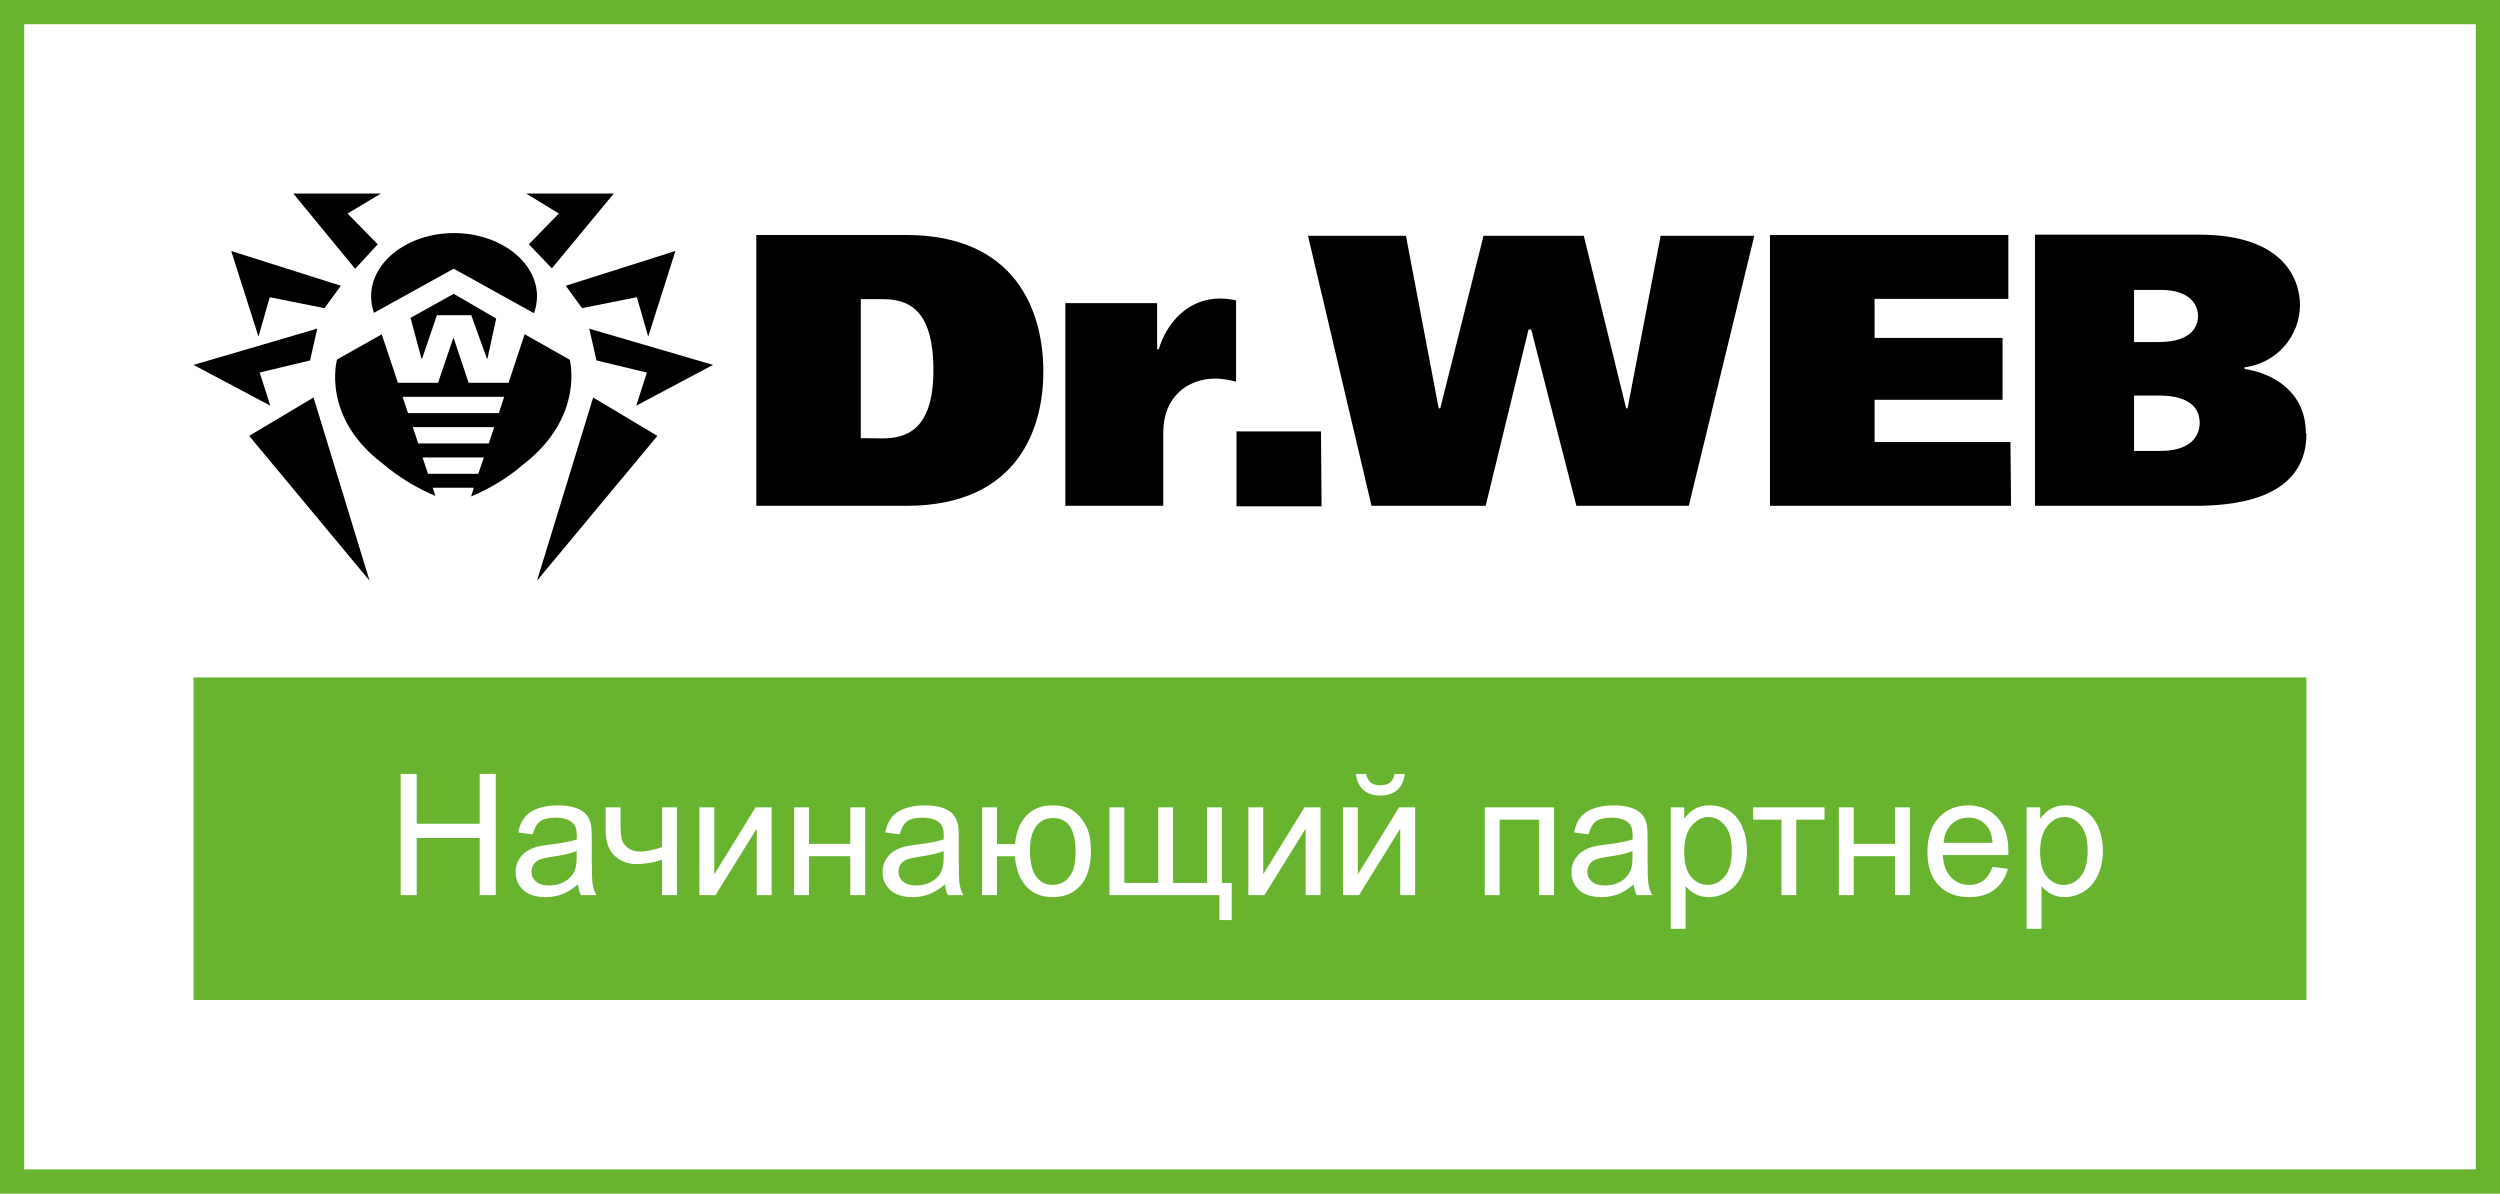
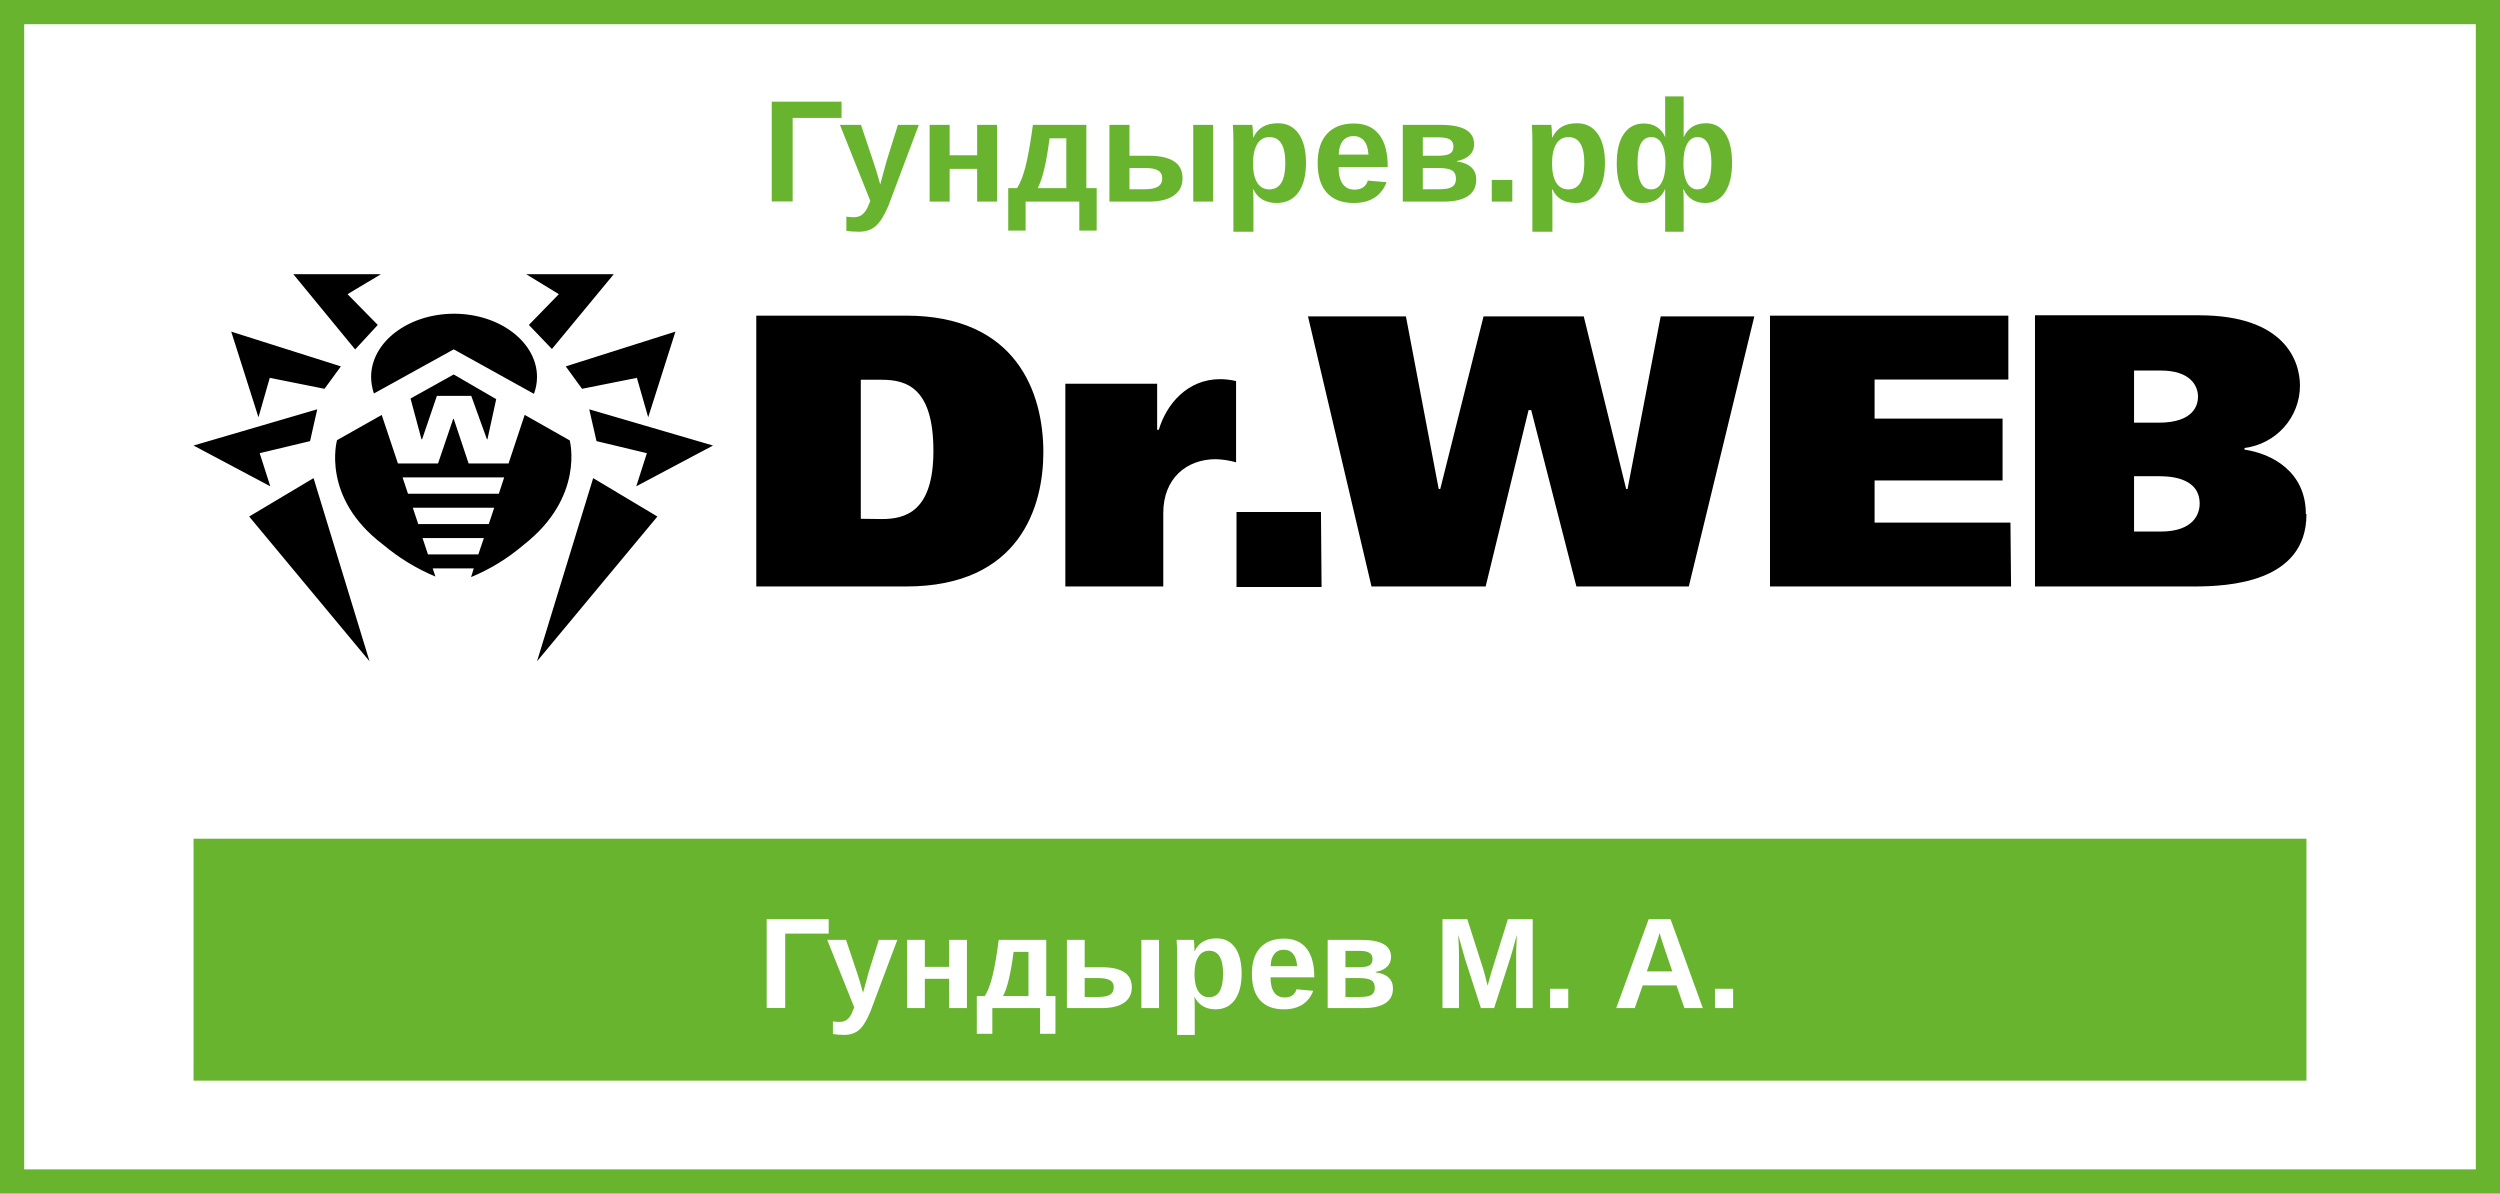
<svg xmlns="http://www.w3.org/2000/svg" width="310" height="148" viewBox="0 0 310 148" fill="none">
  <rect x="1.5" y="1.5" width="307" height="145" fill="white" />
  <rect x="1.5" y="1.5" width="307" height="145" stroke="#69B42E" stroke-width="3" />
-   <path d="M129.376 46.077C129.376 38.685 126.041 29.139 112.354 29.139H93.78V62.723H112.354C126.519 62.723 129.376 52.746 129.376 46.077ZM106.739 54.33V37.091H109.356C112.496 37.091 115.743 38.168 115.743 45.915C115.743 53.457 112.257 54.362 109.356 54.362L106.739 54.33ZM144.246 53.608C144.246 49.298 147.157 46.939 150.764 46.939C151.613 46.965 152.456 47.096 153.273 47.327V37.252C152.625 37.099 151.962 37.02 151.296 37.016C147.233 37.016 144.626 40.129 143.692 43.297H143.486V37.587H132.102V62.723H144.246V53.608ZM163.799 53.49H153.327V62.788H163.875L163.799 53.49ZM184.22 62.723L189.542 40.851H189.868L195.473 62.723H209.41L217.535 29.236H205.923L201.817 50.634H201.643L196.386 29.236H183.959L178.593 50.634H178.398L174.335 29.236H162.191L170.066 62.723H184.22ZM249.296 54.804H232.449V49.578H248.318V41.907H232.449V37.059H249.035V29.139H219.479V62.723H249.372L249.296 54.804ZM285.924 53.727C285.924 48.447 281.666 46.238 278.32 45.754V45.549C280.216 45.311 281.959 44.396 283.224 42.977C284.489 41.557 285.19 39.729 285.196 37.834C285.196 34.71 283.263 29.096 272.672 29.096H252.338V62.723H272.02C276.332 62.723 286 62.249 286 53.759L285.924 53.727ZM264.623 35.949H267.958C271.531 35.949 272.552 37.781 272.552 39.181C272.552 40.14 272.118 42.413 267.664 42.413H264.623V35.949ZM264.623 55.914V49.05H267.621C268.707 49.05 272.759 49.05 272.759 52.455C272.759 53.662 272.064 55.914 267.903 55.914H264.623ZM46.366 38.793L56.261 33.32L66.211 38.836C66.457 38.166 66.586 37.459 66.591 36.746C66.591 32.436 61.975 28.902 56.305 28.902C50.635 28.902 46.018 32.415 46.018 36.746C46.023 37.443 46.14 38.134 46.366 38.793ZM73.967 44.698L80.213 46.195L78.898 50.3L88.414 45.247L73.065 40.754L73.967 44.698ZM66.591 72L81.516 54.05L73.554 49.288L66.591 72ZM65.581 30.292L68.438 33.277L76.107 24H65.244L69.296 26.478L65.581 30.292ZM72.174 38.211L78.974 36.854L80.376 41.745L83.754 31.122L70.154 35.432L72.174 38.211ZM30.898 54.05L45.822 72L38.881 49.288L30.898 54.05ZM32.201 46.195L38.447 44.698L39.338 40.754L24 45.247L33.515 50.3L32.201 46.195ZM33.45 36.854L40.239 38.211L42.27 35.432L28.671 31.122L32.049 41.745L33.45 36.854ZM46.843 30.292L43.096 26.478L47.235 24H36.372L44.041 33.331L46.843 30.292ZM50.906 39.418L52.264 44.471H52.34L54.176 39.084H58.434L60.378 44.471H60.443L61.529 39.494L56.261 36.434L50.906 39.418ZM70.61 44.59L65.06 41.444L63.061 47.467H58.108L56.261 41.939H56.196L54.317 47.467H49.342L47.332 41.455L41.792 44.579C41.792 44.579 39.772 51.679 47.474 57.508C49.429 59.158 51.627 60.502 53.991 61.495L53.654 60.482H58.749L58.412 61.56C60.785 60.579 62.985 59.229 64.929 57.562C72.555 51.615 70.643 44.59 70.643 44.59H70.61ZM59.313 58.748H53.068L52.394 56.722H59.998L59.313 58.748ZM60.606 54.987H51.862L51.188 52.962H61.28L60.606 54.987ZM61.855 51.227H50.591L49.918 49.201H62.518L61.855 51.227Z" fill="black" />
-   <rect width="262" height="40" transform="translate(24 84)" fill="#69B42E" />
-   <path d="M49.682 111V95.968H51.671V102.141H59.484V95.968H61.474V111H59.484V103.915H51.671V111H49.682ZM71.666 109.657C70.982 110.238 70.323 110.648 69.687 110.887C69.058 111.126 68.381 111.246 67.657 111.246C66.46 111.246 65.541 110.956 64.898 110.375C64.256 109.787 63.935 109.038 63.935 108.129C63.935 107.596 64.054 107.11 64.293 106.673C64.54 106.229 64.857 105.873 65.247 105.606C65.644 105.34 66.088 105.138 66.58 105.001C66.942 104.906 67.489 104.813 68.221 104.725C69.711 104.547 70.808 104.335 71.512 104.089C71.519 103.836 71.522 103.675 71.522 103.607C71.522 102.855 71.348 102.325 70.999 102.018C70.528 101.601 69.827 101.392 68.897 101.392C68.029 101.392 67.387 101.546 66.97 101.854C66.56 102.154 66.255 102.691 66.057 103.463L64.252 103.217C64.416 102.445 64.686 101.823 65.062 101.351C65.439 100.873 65.982 100.507 66.693 100.254C67.404 99.994 68.228 99.864 69.164 99.864C70.094 99.864 70.849 99.974 71.43 100.192C72.011 100.411 72.439 100.688 72.712 101.023C72.985 101.351 73.177 101.768 73.286 102.274C73.348 102.588 73.378 103.156 73.378 103.976V106.437C73.378 108.153 73.416 109.24 73.491 109.698C73.573 110.149 73.731 110.583 73.963 111H72.035C71.844 110.617 71.721 110.169 71.666 109.657ZM71.512 105.535C70.842 105.808 69.837 106.041 68.498 106.232C67.739 106.341 67.202 106.464 66.888 106.601C66.573 106.738 66.331 106.939 66.16 107.206C65.989 107.466 65.903 107.756 65.903 108.078C65.903 108.57 66.088 108.98 66.457 109.308C66.833 109.636 67.38 109.8 68.098 109.8C68.809 109.8 69.441 109.646 69.995 109.339C70.548 109.024 70.955 108.597 71.215 108.057C71.413 107.64 71.512 107.025 71.512 106.211V105.535ZM75.101 100.11H76.947V102.171C76.947 103.06 76.998 103.706 77.101 104.109C77.21 104.506 77.466 104.854 77.87 105.155C78.273 105.449 78.779 105.596 79.387 105.596C80.085 105.596 80.987 105.412 82.094 105.042V100.11H83.94V111H82.094V106.611C80.96 106.967 79.9 107.145 78.915 107.145C78.088 107.145 77.357 106.936 76.721 106.519C76.092 106.095 75.665 105.579 75.439 104.971C75.214 104.362 75.101 103.692 75.101 102.961V100.11ZM86.729 100.11H88.575V108.416L93.691 100.11H95.681V111H93.835V102.746L88.718 111H86.729V100.11ZM98.47 100.11H100.315V104.643H105.432V100.11H107.278V111H105.432V106.17H100.315V111H98.47V100.11ZM117.173 109.657C116.489 110.238 115.83 110.648 115.194 110.887C114.565 111.126 113.888 111.246 113.164 111.246C111.967 111.246 111.048 110.956 110.405 110.375C109.763 109.787 109.441 109.038 109.441 108.129C109.441 107.596 109.561 107.11 109.8 106.673C110.046 106.229 110.364 105.873 110.754 105.606C111.15 105.34 111.595 105.138 112.087 105.001C112.449 104.906 112.996 104.813 113.728 104.725C115.218 104.547 116.315 104.335 117.019 104.089C117.026 103.836 117.029 103.675 117.029 103.607C117.029 102.855 116.855 102.325 116.506 102.018C116.035 101.601 115.334 101.392 114.404 101.392C113.536 101.392 112.894 101.546 112.477 101.854C112.066 102.154 111.762 102.691 111.564 103.463L109.759 103.217C109.923 102.445 110.193 101.823 110.569 101.351C110.945 100.873 111.489 100.507 112.2 100.254C112.911 99.994 113.734 99.864 114.671 99.864C115.601 99.864 116.356 99.974 116.937 100.192C117.518 100.411 117.945 100.688 118.219 101.023C118.492 101.351 118.684 101.768 118.793 102.274C118.854 102.588 118.885 103.156 118.885 103.976V106.437C118.885 108.153 118.923 109.24 118.998 109.698C119.08 110.149 119.237 110.583 119.47 111H117.542C117.351 110.617 117.228 110.169 117.173 109.657ZM117.019 105.535C116.349 105.808 115.344 106.041 114.004 106.232C113.246 106.341 112.709 106.464 112.395 106.601C112.08 106.738 111.837 106.939 111.667 107.206C111.496 107.466 111.41 107.756 111.41 108.078C111.41 108.57 111.595 108.98 111.964 109.308C112.34 109.636 112.887 109.8 113.604 109.8C114.315 109.8 114.948 109.646 115.501 109.339C116.055 109.024 116.462 108.597 116.722 108.057C116.92 107.64 117.019 107.025 117.019 106.211V105.535ZM121.777 100.11H123.623V104.663H125.858C126.022 103.104 126.507 101.915 127.314 101.095C128.127 100.274 129.18 99.864 130.472 99.864C131.573 99.864 132.441 100.086 133.077 100.531C133.712 100.975 134.235 101.587 134.646 102.366C135.062 103.146 135.271 104.195 135.271 105.514C135.271 107.394 134.844 108.819 133.989 109.79C133.135 110.761 131.976 111.246 130.513 111.246C129.153 111.246 128.062 110.795 127.242 109.893C126.422 108.99 125.96 107.753 125.858 106.181H123.623V111H121.777V100.11ZM130.575 101.433C129.672 101.433 128.968 101.782 128.462 102.479C127.963 103.169 127.714 104.14 127.714 105.391C127.714 106.888 127.967 107.985 128.473 108.683C128.979 109.38 129.655 109.729 130.503 109.729C131.344 109.729 132.031 109.407 132.564 108.765C133.104 108.115 133.374 107.073 133.374 105.637C133.374 104.236 133.142 103.187 132.677 102.489C132.212 101.785 131.511 101.433 130.575 101.433ZM137.568 100.11H139.414V109.482H143.618V100.11H145.463V109.482H149.678V100.11H151.513V109.482H152.733V114.086H151.206V111H137.568V100.11ZM154.794 100.11H156.64V108.416L161.757 100.11H163.746V111H161.9V102.746L156.784 111H154.794V100.11ZM166.525 100.11H168.371V108.416L173.487 100.11H175.477V111H173.631V102.746L168.514 111H166.525V100.11ZM172.934 95.988H174.195C174.092 96.843 173.778 97.499 173.251 97.957C172.732 98.415 172.038 98.644 171.17 98.644C170.295 98.644 169.594 98.418 169.068 97.967C168.548 97.509 168.237 96.85 168.135 95.988H169.396C169.492 96.453 169.68 96.802 169.96 97.034C170.247 97.26 170.63 97.373 171.108 97.373C171.662 97.373 172.079 97.263 172.359 97.044C172.646 96.819 172.838 96.467 172.934 95.988ZM184.11 100.11H192.703V111H190.857V101.638H185.956V111H184.11V100.11ZM202.588 109.657C201.904 110.238 201.245 110.648 200.609 110.887C199.98 111.126 199.303 111.246 198.579 111.246C197.382 111.246 196.463 110.956 195.82 110.375C195.178 109.787 194.856 109.038 194.856 108.129C194.856 107.596 194.976 107.11 195.215 106.673C195.461 106.229 195.779 105.873 196.169 105.606C196.565 105.34 197.01 105.138 197.502 105.001C197.864 104.906 198.411 104.813 199.143 104.725C200.633 104.547 201.73 104.335 202.434 104.089C202.441 103.836 202.444 103.675 202.444 103.607C202.444 102.855 202.27 102.325 201.921 102.018C201.45 101.601 200.749 101.392 199.819 101.392C198.951 101.392 198.309 101.546 197.892 101.854C197.481 102.154 197.177 102.691 196.979 103.463L195.174 103.217C195.338 102.445 195.608 101.823 195.984 101.351C196.36 100.873 196.904 100.507 197.615 100.254C198.326 99.994 199.149 99.864 200.086 99.864C201.016 99.864 201.771 99.974 202.352 100.192C202.933 100.411 203.36 100.688 203.634 101.023C203.907 101.351 204.099 101.768 204.208 102.274C204.27 102.588 204.3 103.156 204.3 103.976V106.437C204.3 108.153 204.338 109.24 204.413 109.698C204.495 110.149 204.652 110.583 204.885 111H202.957C202.766 110.617 202.643 110.169 202.588 109.657ZM202.434 105.535C201.764 105.808 200.759 106.041 199.419 106.232C198.661 106.341 198.124 106.464 197.81 106.601C197.495 106.738 197.252 106.939 197.082 107.206C196.911 107.466 196.825 107.756 196.825 108.078C196.825 108.57 197.01 108.98 197.379 109.308C197.755 109.636 198.302 109.8 199.02 109.8C199.73 109.8 200.363 109.646 200.917 109.339C201.47 109.024 201.877 108.597 202.137 108.057C202.335 107.64 202.434 107.025 202.434 106.211V105.535ZM207.171 115.173V100.11H208.853V101.525C209.25 100.972 209.697 100.558 210.196 100.285C210.695 100.004 211.3 99.864 212.011 99.864C212.941 99.864 213.761 100.104 214.472 100.582C215.183 101.061 215.72 101.737 216.082 102.612C216.444 103.48 216.625 104.434 216.625 105.473C216.625 106.587 216.424 107.592 216.021 108.488C215.624 109.376 215.043 110.06 214.277 110.539C213.519 111.01 212.719 111.246 211.878 111.246C211.263 111.246 210.709 111.116 210.217 110.856C209.731 110.597 209.332 110.269 209.017 109.872V115.173H207.171ZM208.843 105.617C208.843 107.018 209.126 108.054 209.694 108.724C210.261 109.394 210.948 109.729 211.755 109.729C212.575 109.729 213.276 109.383 213.857 108.693C214.445 107.996 214.739 106.919 214.739 105.463C214.739 104.075 214.452 103.036 213.877 102.346C213.31 101.655 212.63 101.31 211.837 101.31C211.051 101.31 210.354 101.679 209.745 102.417C209.144 103.149 208.843 104.215 208.843 105.617ZM217.395 100.11H226.244V101.638H222.737V111H220.901V101.638H217.395V100.11ZM228.018 100.11H229.863V104.643H234.98V100.11H236.826V111H234.98V106.17H229.863V111H228.018V100.11ZM247.069 107.493L248.977 107.729C248.676 108.843 248.119 109.708 247.305 110.323C246.492 110.938 245.453 111.246 244.188 111.246C242.595 111.246 241.331 110.757 240.394 109.78C239.464 108.795 239 107.418 239 105.647C239 103.815 239.471 102.394 240.415 101.382C241.358 100.37 242.582 99.864 244.085 99.864C245.542 99.864 246.731 100.36 247.654 101.351C248.577 102.342 249.038 103.737 249.038 105.535C249.038 105.644 249.035 105.808 249.028 106.027H240.907C240.975 107.223 241.313 108.139 241.922 108.775C242.53 109.411 243.289 109.729 244.198 109.729C244.875 109.729 245.453 109.551 245.931 109.195C246.41 108.84 246.789 108.272 247.069 107.493ZM241.009 104.509H247.09C247.008 103.593 246.775 102.906 246.393 102.448C245.805 101.737 245.042 101.382 244.106 101.382C243.258 101.382 242.544 101.666 241.963 102.233C241.389 102.8 241.071 103.559 241.009 104.509ZM251.304 115.173V100.11H252.986V101.525C253.382 100.972 253.83 100.558 254.329 100.285C254.828 100.004 255.433 99.864 256.144 99.864C257.074 99.864 257.894 100.104 258.605 100.582C259.316 101.061 259.853 101.737 260.215 102.612C260.577 103.48 260.758 104.434 260.758 105.473C260.758 106.587 260.557 107.592 260.153 108.488C259.757 109.376 259.176 110.06 258.41 110.539C257.651 111.01 256.852 111.246 256.011 111.246C255.396 111.246 254.842 111.116 254.35 110.856C253.864 110.597 253.464 110.269 253.15 109.872V115.173H251.304ZM252.976 105.617C252.976 107.018 253.259 108.054 253.827 108.724C254.394 109.394 255.081 109.729 255.888 109.729C256.708 109.729 257.409 109.383 257.99 108.693C258.578 107.996 258.872 106.919 258.872 105.463C258.872 104.075 258.584 103.036 258.01 102.346C257.443 101.655 256.763 101.31 255.97 101.31C255.184 101.31 254.486 101.679 253.878 102.417C253.276 103.149 252.976 104.215 252.976 105.617Z" fill="white" />
+   <text x="155" y="25" font-family="Arial, sans-serif" font-size="18" font-weight="bold" text-anchor="middle" fill="#69B42E">Гундырев.рф</text>
+   <g transform="translate(0, 10)">
+     <path d="M129.376 46.077C129.376 38.685 126.041 29.139 112.354 29.139H93.78V62.723H112.354C126.519 62.723 129.376 52.746 129.376 46.077ZM106.739 54.33V37.091H109.356C112.496 37.091 115.743 38.168 115.743 45.915C115.743 53.457 112.257 54.362 109.356 54.362L106.739 54.33ZM144.246 53.608C144.246 49.298 147.157 46.939 150.764 46.939C151.613 46.965 152.456 47.096 153.273 47.327V37.252C152.625 37.099 151.962 37.02 151.296 37.016C147.233 37.016 144.626 40.129 143.692 43.297H143.486V37.587H132.102V62.723H144.246V53.608ZM163.799 53.49H153.327V62.788H163.875L163.799 53.49ZM184.22 62.723L189.542 40.851H189.868L195.473 62.723H209.41L217.535 29.236H205.923L201.817 50.634H201.643L196.386 29.236H183.959L178.593 50.634H178.398L174.335 29.236H162.191L170.066 62.723H184.22ZM249.296 54.804H232.449V49.578H248.318V41.907H232.449V37.059H249.035V29.139H219.479V62.723H249.372L249.296 54.804ZM285.924 53.727C285.924 48.447 281.666 46.238 278.32 45.754V45.549C280.216 45.311 281.959 44.396 283.224 42.977C284.489 41.557 285.19 39.729 285.196 37.834C285.196 34.71 283.263 29.096 272.672 29.096H252.338V62.723H272.02C276.332 62.723 286 62.249 286 53.759L285.924 53.727ZM264.623 35.949H267.958C271.531 35.949 272.552 37.781 272.552 39.181C272.552 40.14 272.118 42.413 267.664 42.413H264.623V35.949ZM264.623 55.914V49.05H267.621C268.707 49.05 272.759 49.05 272.759 52.455C272.759 53.662 272.064 55.914 267.903 55.914H264.623ZM46.366 38.793L56.261 33.32L66.211 38.836C66.457 38.166 66.586 37.459 66.591 36.746C66.591 32.436 61.975 28.902 56.305 28.902C50.635 28.902 46.018 32.415 46.018 36.746C46.023 37.443 46.14 38.134 46.366 38.793ZM73.967 44.698L80.213 46.195L78.898 50.3L88.414 45.247L73.065 40.754L73.967 44.698ZM66.591 72L81.516 54.05L73.554 49.288L66.591 72ZM65.581 30.292L68.438 33.277L76.107 24H65.244L69.296 26.478L65.581 30.292ZM72.174 38.211L78.974 36.854L80.376 41.745L83.754 31.122L70.154 35.432L72.174 38.211ZM30.898 54.05L45.822 72L38.881 49.288L30.898 54.05ZM32.201 46.195L38.447 44.698L39.338 40.754L24 45.247L33.515 50.3L32.201 46.195ZM33.45 36.854L40.239 38.211L42.27 35.432L28.671 31.122L32.049 41.745L33.45 36.854ZM46.843 30.292L43.096 26.478L47.235 24H36.372L44.041 33.331L46.843 30.292ZM50.906 39.418L52.264 44.471H52.34L54.176 39.084H58.434L60.378 44.471H60.443L61.529 39.494L56.261 36.434L50.906 39.418ZM70.61 44.59L65.06 41.444L63.061 47.467H58.108L56.261 41.939H56.196L54.317 47.467H49.342L47.332 41.455L41.792 44.579C41.792 44.579 39.772 51.679 47.474 57.508C49.429 59.158 51.627 60.502 53.991 61.495L53.654 60.482H58.749L58.412 61.56C60.785 60.579 62.985 59.229 64.929 57.562C72.555 51.615 70.643 44.59 70.643 44.59H70.61ZM59.313 58.748H53.068L52.394 56.722H59.998L59.313 58.748ZM60.606 54.987H51.862L51.188 52.962H61.28L60.606 54.987ZM61.855 51.227H50.591L49.918 49.201H62.518L61.855 51.227Z" fill="black" />
+   </g>
+   <rect width="262" height="30" transform="translate(24, 104)" fill="#69B42E" />
+   <text x="155" y="125" font-family="Arial, sans-serif" font-size="16" font-weight="bold" text-anchor="middle" fill="white">Гундырев М. А.</text>
</svg>
